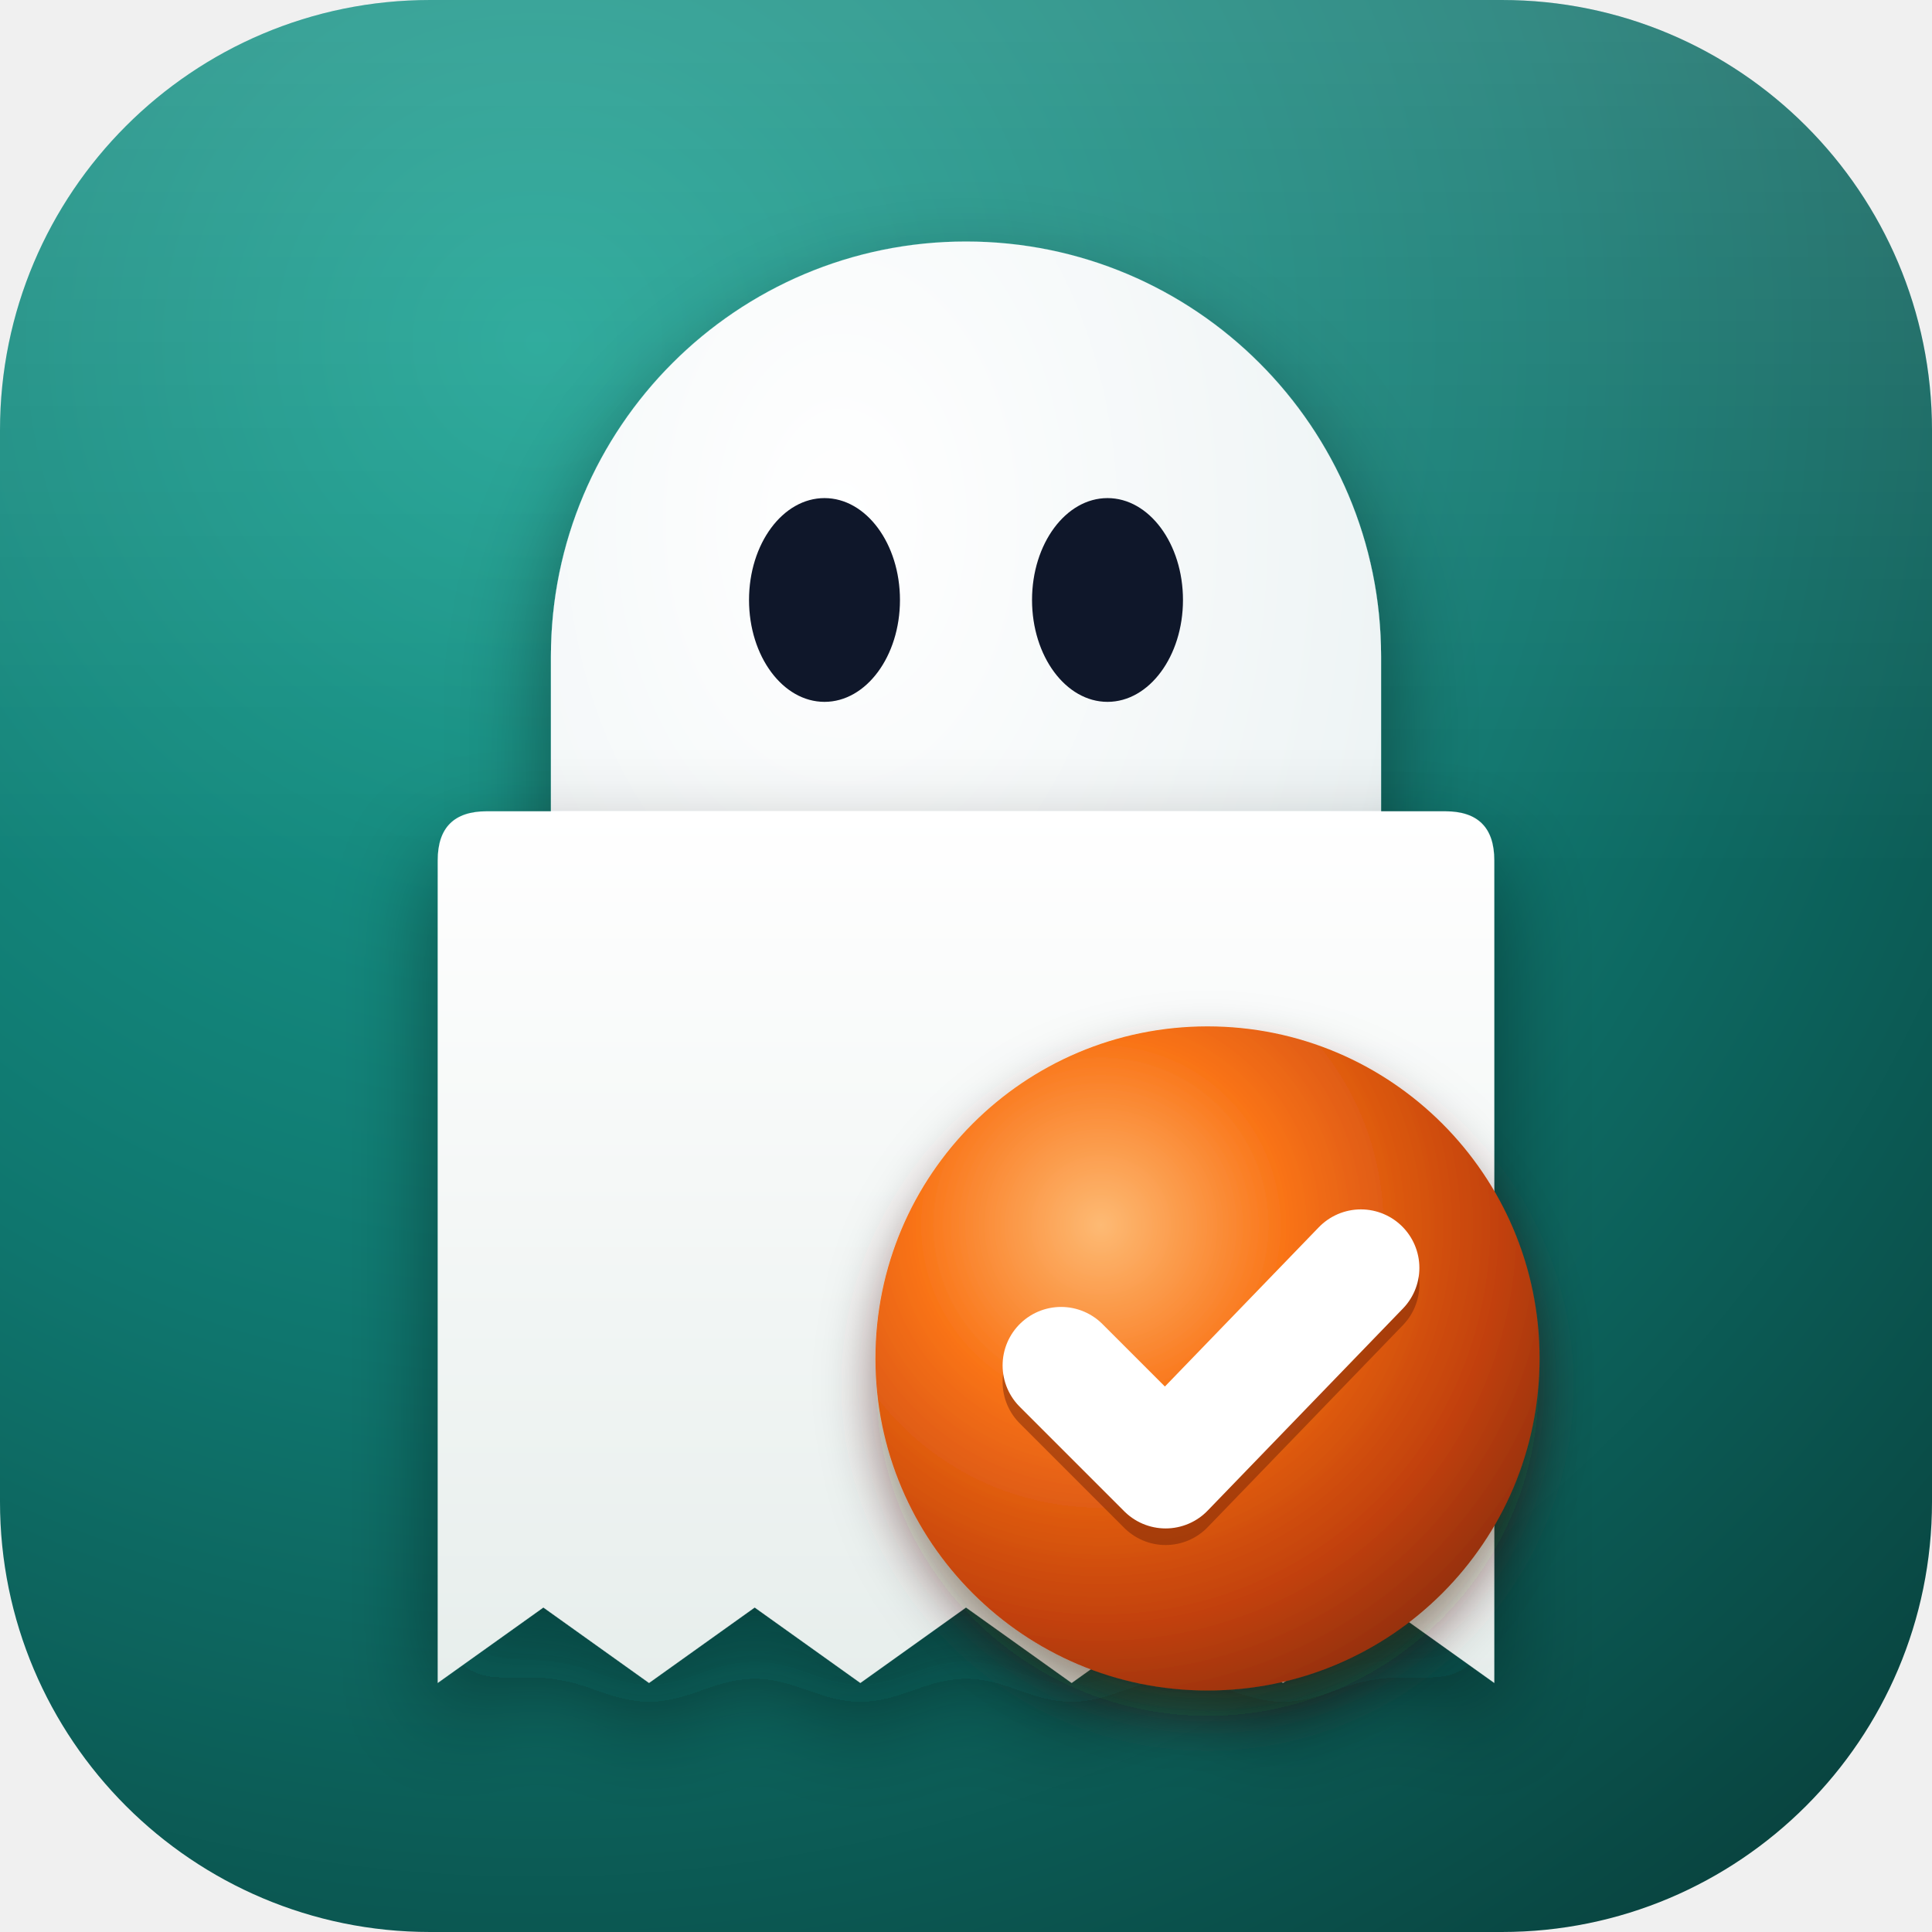
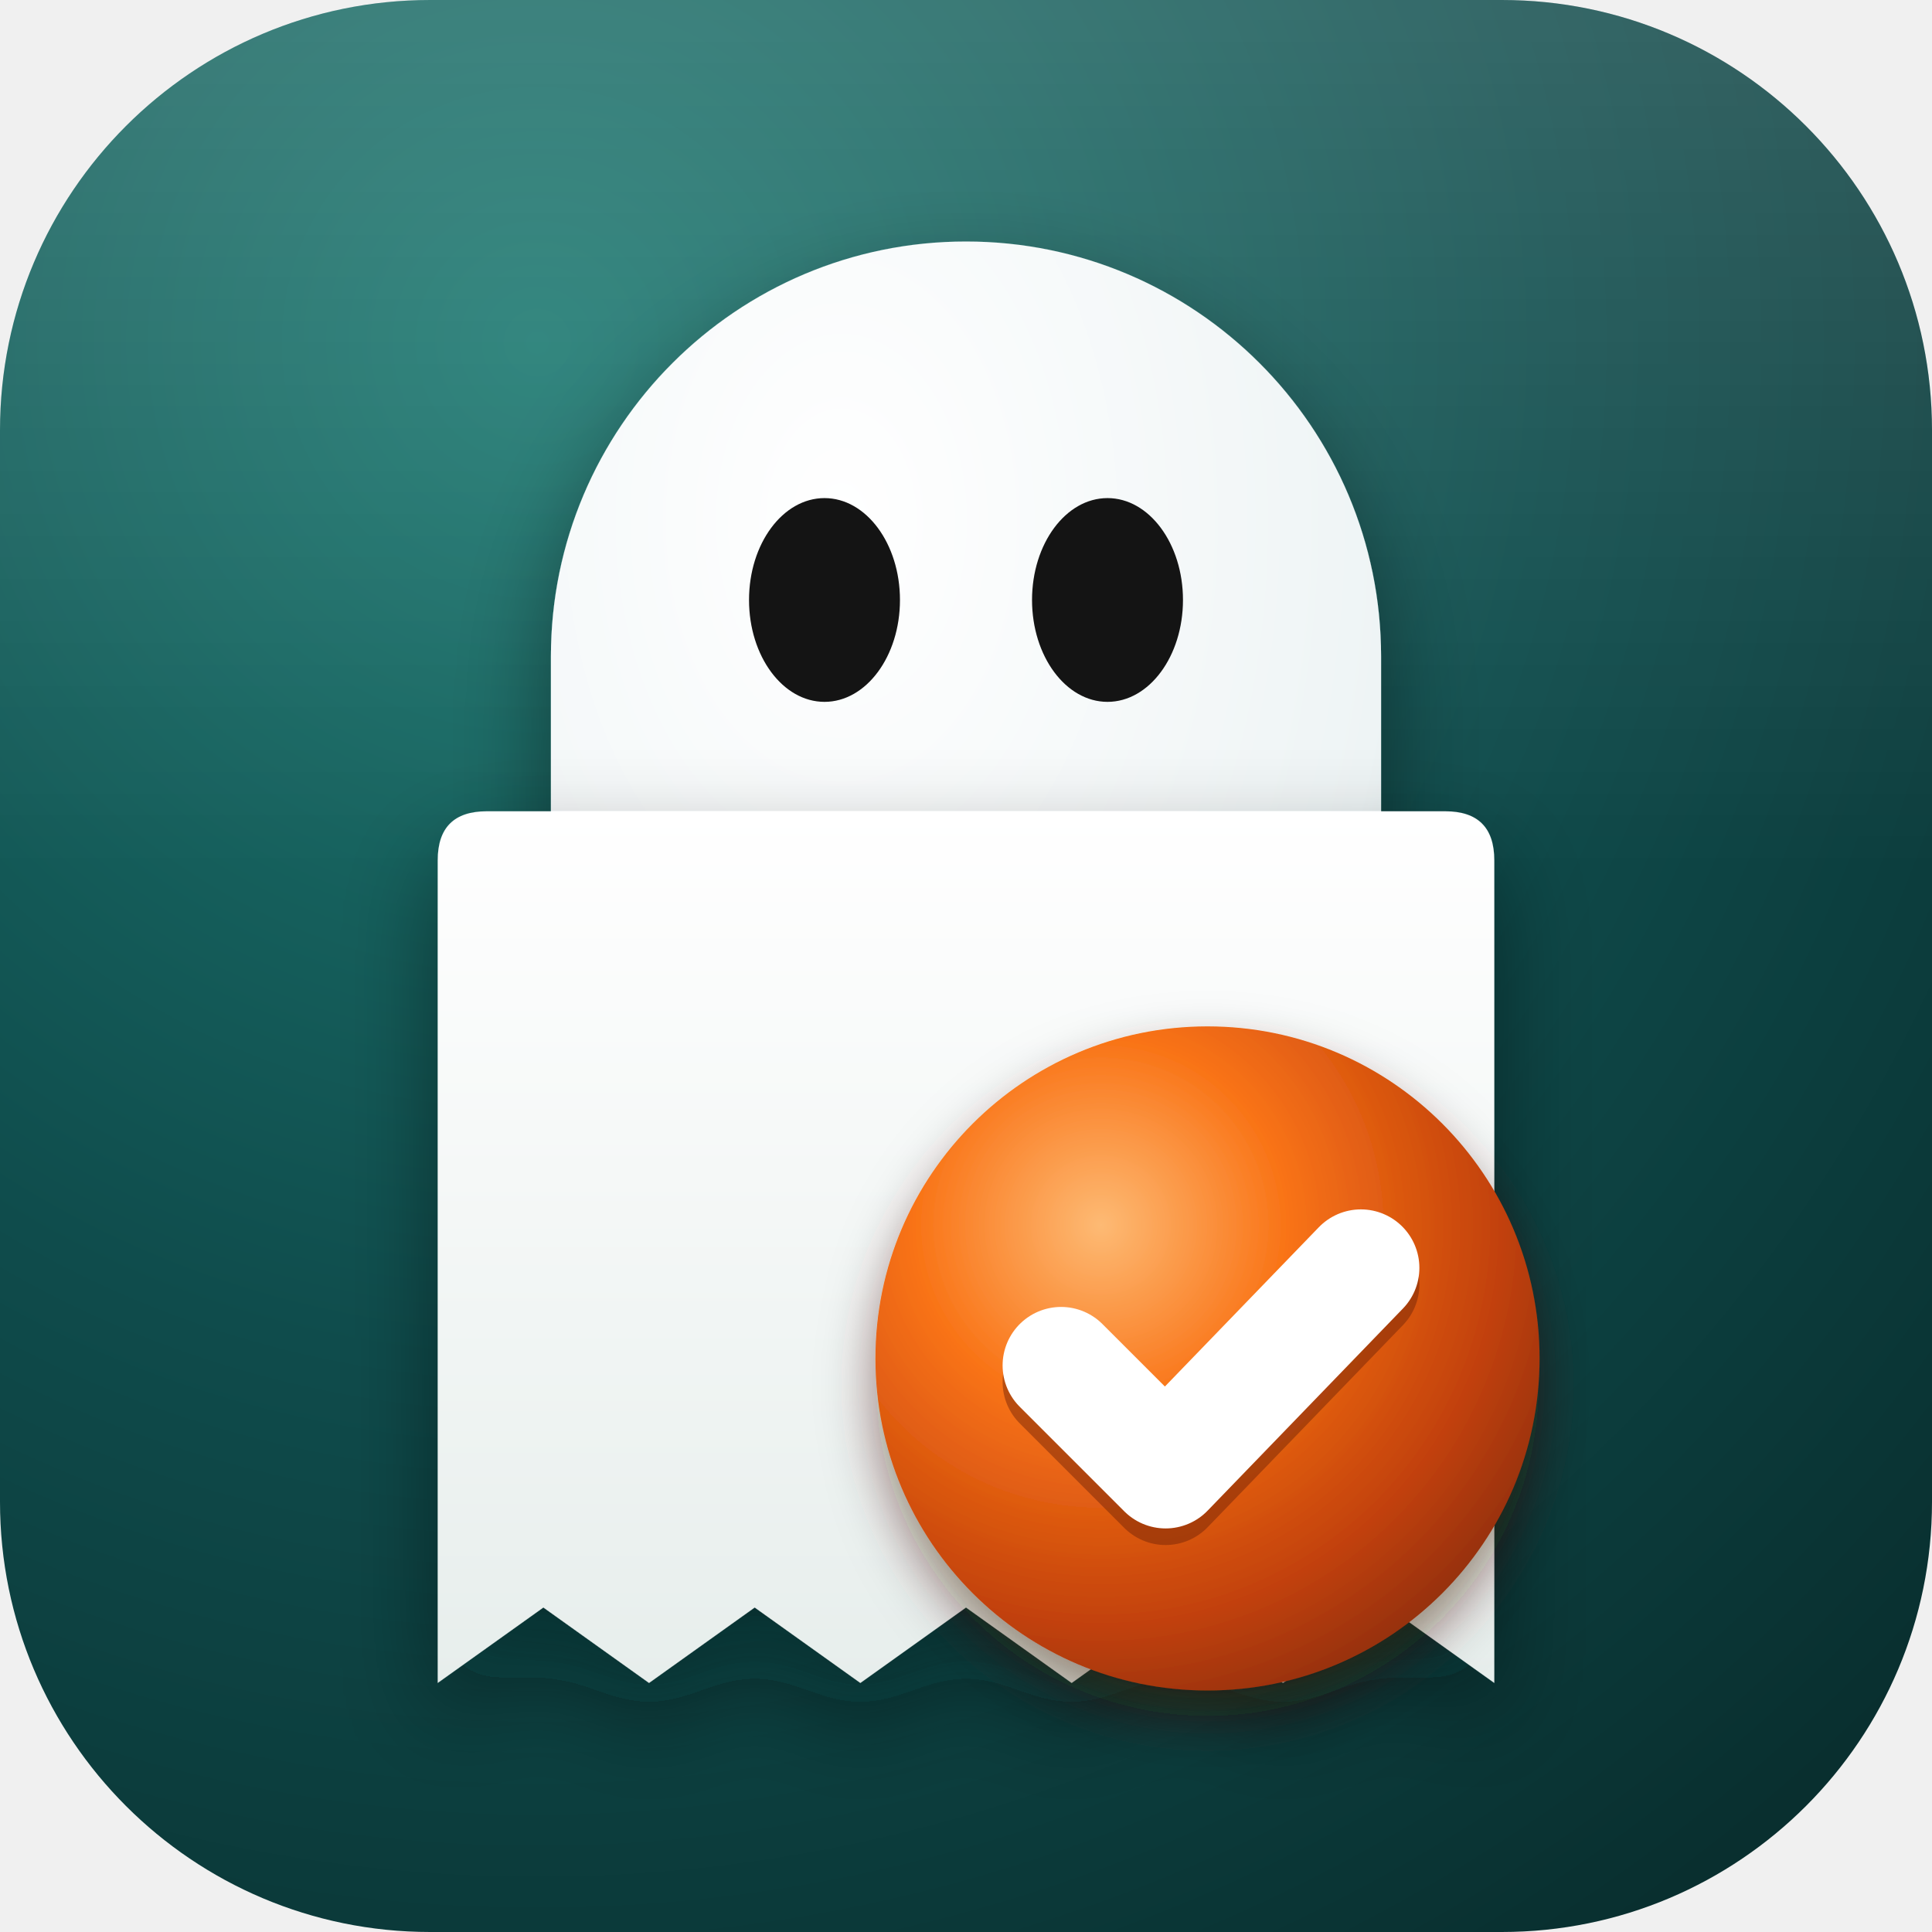
<svg xmlns="http://www.w3.org/2000/svg" width="1024" height="1024" viewBox="0 0 1024 1024">
  <defs>
    <radialGradient id="bg" cx=".28" cy=".18" r="1.05">
-       <stop offset="0" stop-color="#1BA393" />
-       <stop offset=".5" stop-color="#0F766E" />
-       <stop offset="1" stop-color="#083F3B" />
+       <stop offset="0" stop-color="#1E7A72" />
+       <stop offset=".5" stop-color="#0F4C4C" />
+       <stop offset="1" stop-color="#082B2B" />
    </radialGradient>
    <linearGradient id="gloss" x1="0" y1="0" x2="0" y2="1">
      <stop offset="0" stop-color="#fff" stop-opacity=".16" />
      <stop offset=".45" stop-color="#fff" stop-opacity="0" />
    </linearGradient>
    <radialGradient id="ghost" cx=".35" cy=".22" r=".95">
      <stop offset="0" stop-color="#FFFFFF" />
      <stop offset=".7" stop-color="#EEF4F5" />
      <stop offset="1" stop-color="#C9D8DB" />
    </radialGradient>
    <radialGradient id="wax" cx=".34" cy=".3" r=".8">
      <stop offset="0" stop-color="#FDBA74" />
      <stop offset=".35" stop-color="#F97316" />
      <stop offset=".75" stop-color="#C2410C" />
      <stop offset="1" stop-color="#8A2C0B" />
    </radialGradient>
    <linearGradient id="paper" x1="0" y1="0" x2="0" y2="1">
      <stop offset="0" stop-color="#FFFFFF" />
      <stop offset="1" stop-color="#E7EEEC" />
    </linearGradient>
    <filter id="sh" x="-30%" y="-30%" width="160%" height="170%">
      <feDropShadow dx="0" dy="24" stdDeviation="26" flood-color="#021F1D" flood-opacity=".45" />
    </filter>
    <filter id="shs" x="-40%" y="-40%" width="180%" height="190%">
      <feDropShadow dx="0" dy="14" stdDeviation="14" flood-color="#3B1204" flood-opacity=".5" />
    </filter>
    <filter id="soft">
      <feGaussianBlur stdDeviation="12" />
    </filter>
  </defs>
  <rect width="1024" height="1024" rx="228" fill="url(#bg)" />
  <rect width="1024" height="1024" rx="228" fill="url(#gloss)" />
  <g filter="url(#sh)">
    <path d="M292.0,348.0 A220.0,220.0 0 0 1 732.0,348.0 V728.0 A73.3,62.3 0 0 1 585.3,728.0 A73.3,62.3 0 0 1 438.7,728.0 A73.3,62.3 0 0 1 292.0,728.0 Z" fill="url(#ghost)" />
  </g>
-   <ellipse cx="437.0" cy="318.0" rx="40" ry="54" fill="#0F172A" />
-   <ellipse cx="587.0" cy="318.0" rx="40" ry="54" fill="#0F172A" />
+   <ellipse cx="437.0" cy="318.0" rx="40" ry="54" fill="#141414" />
+   <ellipse cx="587.0" cy="318.0" rx="40" ry="54" fill="#141414" />
  <g filter="url(#sh)">
    <path d="M258,430 H766 Q792,430 792,456 V892 L736.0,852 L680.0,892 L624.0,852 L568.0,892 L512.0,852 L456.0,892 L400.0,852 L344.0,892 L288.0,852 L232.0,892 V456 Q232,430 258,430 Z" fill="url(#paper)" />
  </g>
  <g filter="url(#shs)">
    <circle cx="640" cy="720" r="176" fill="url(#wax)" />
  </g>
  <polyline points="562.4,723.7 617.8,779.1 721.3,672.0" transform="translate(0 8.8)" fill="none" stroke="#6B1F08" stroke-opacity=".45" stroke-width="62" stroke-linecap="round" stroke-linejoin="round" />
  <polyline points="562.4,723.7 617.8,779.1 721.3,672.0" fill="none" stroke="#fff" stroke-width="62" stroke-linecap="round" stroke-linejoin="round" />
</svg>
